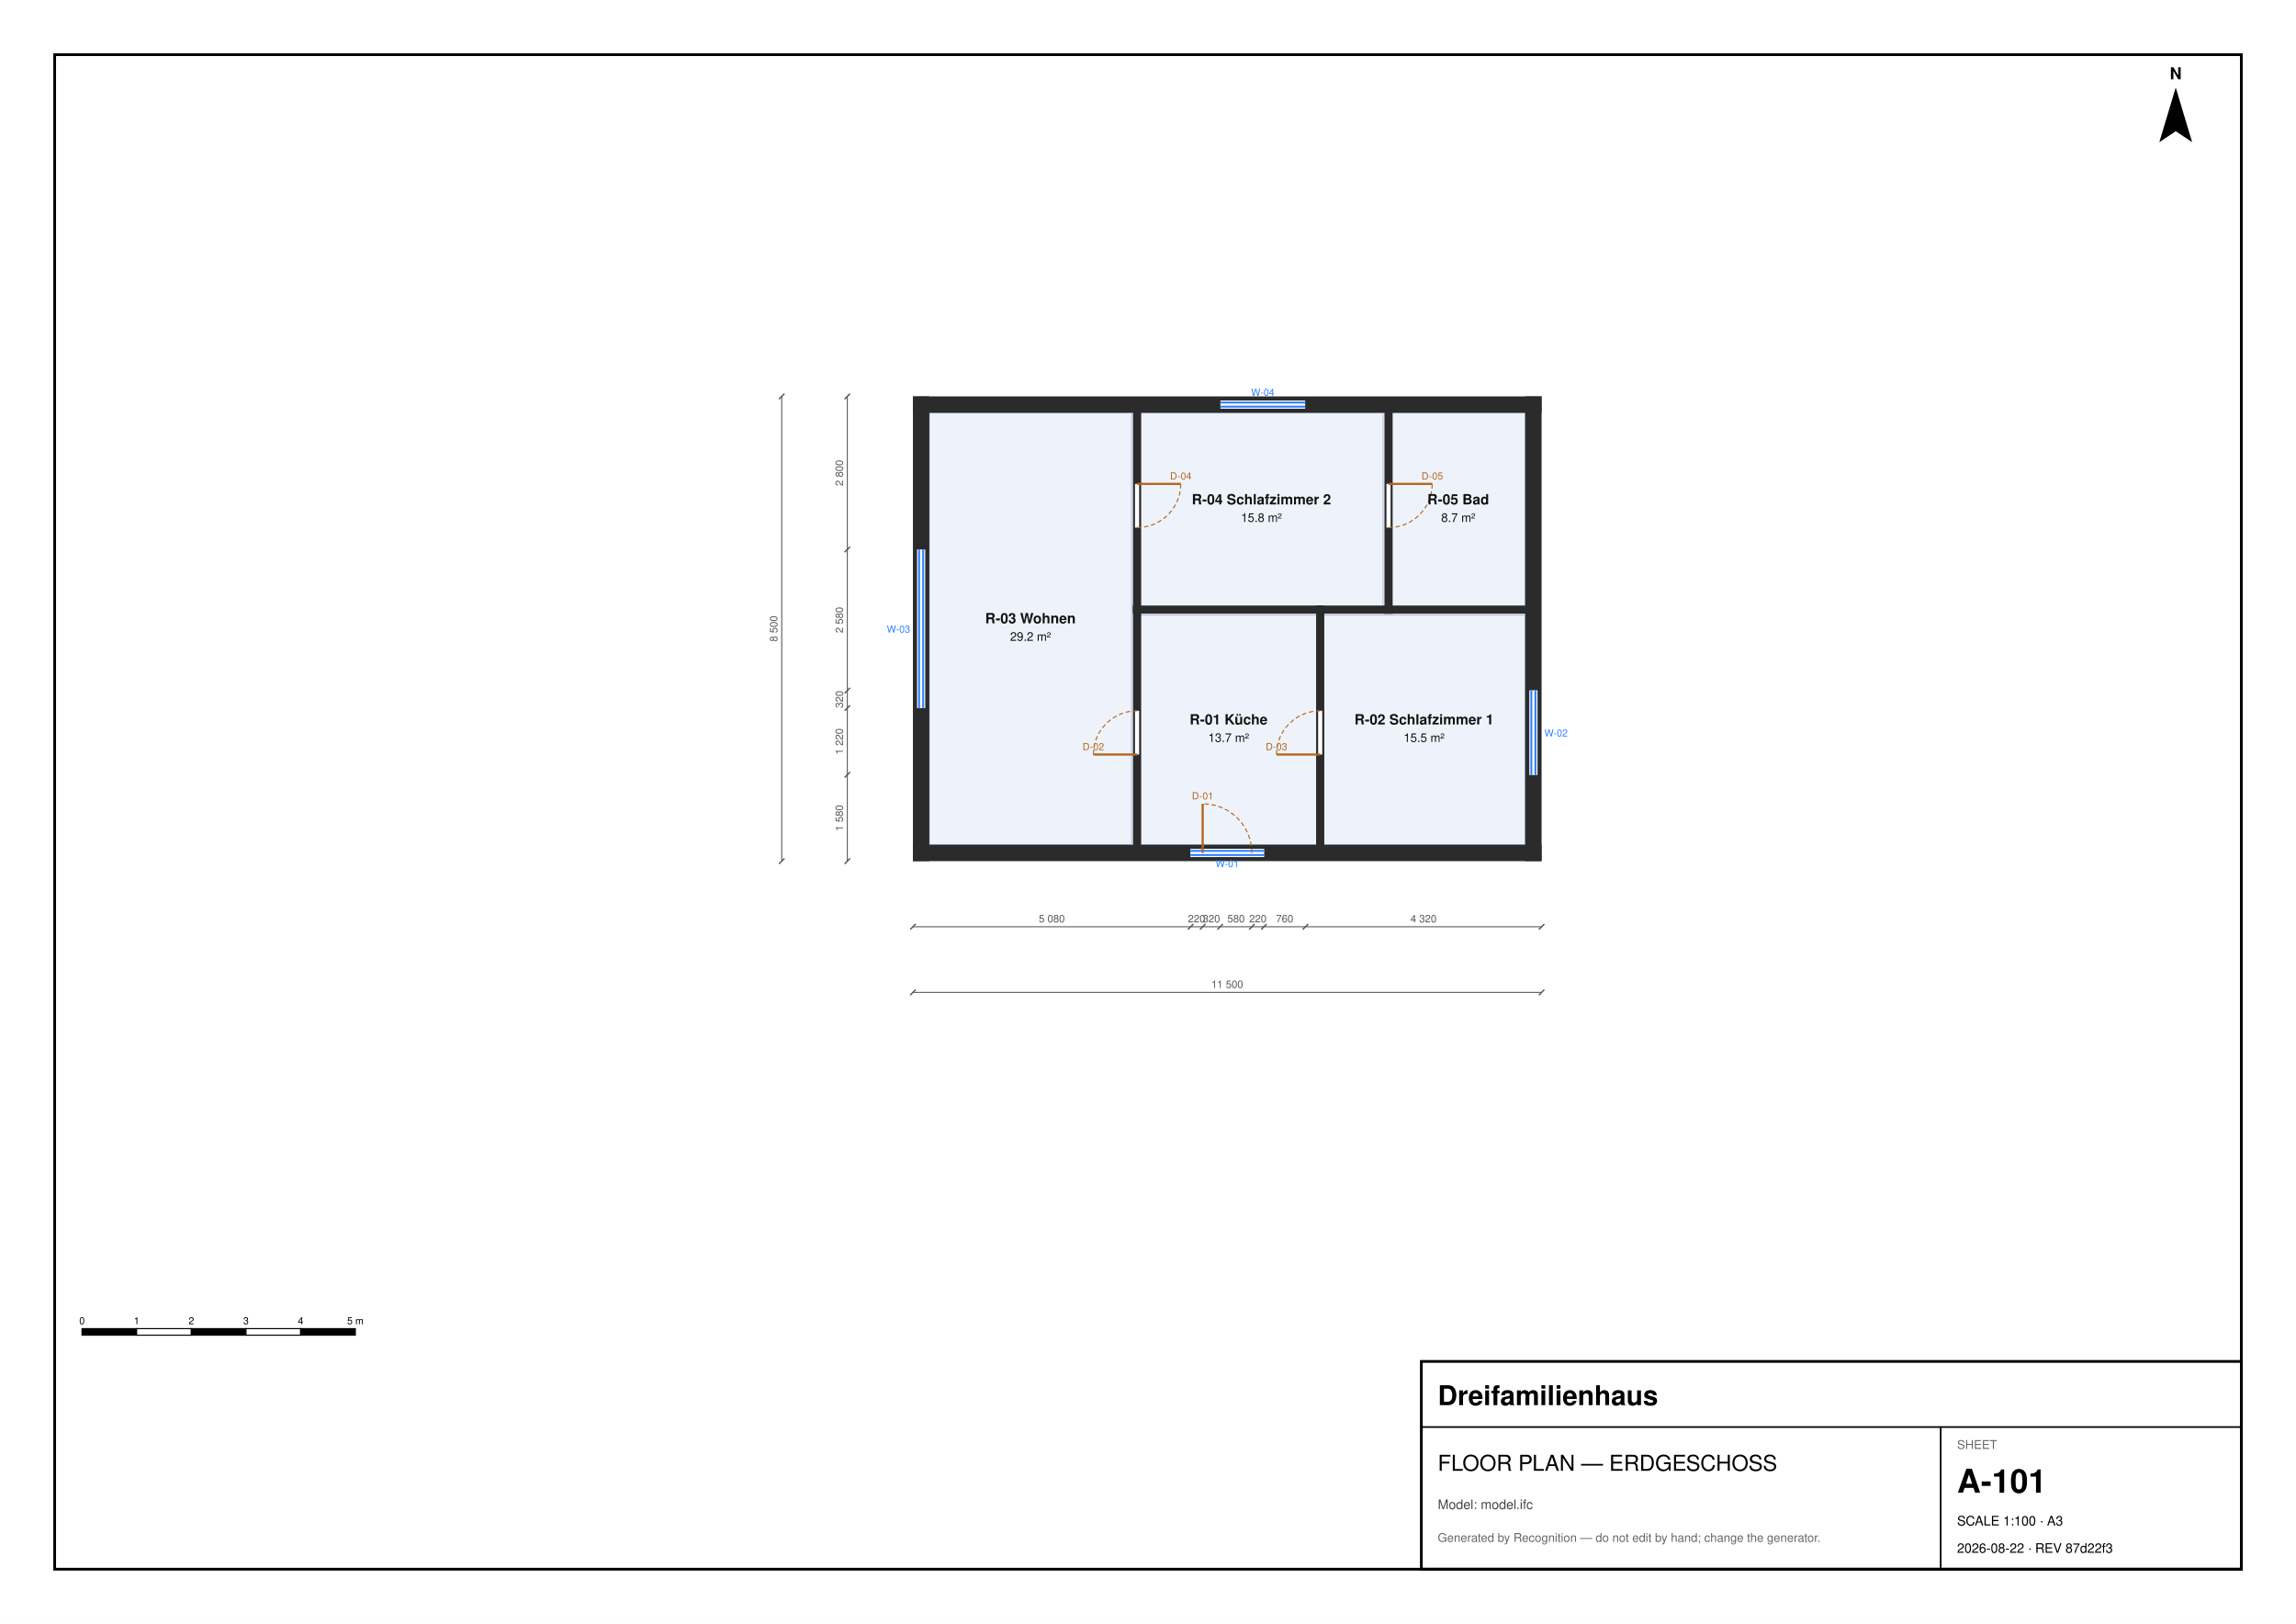
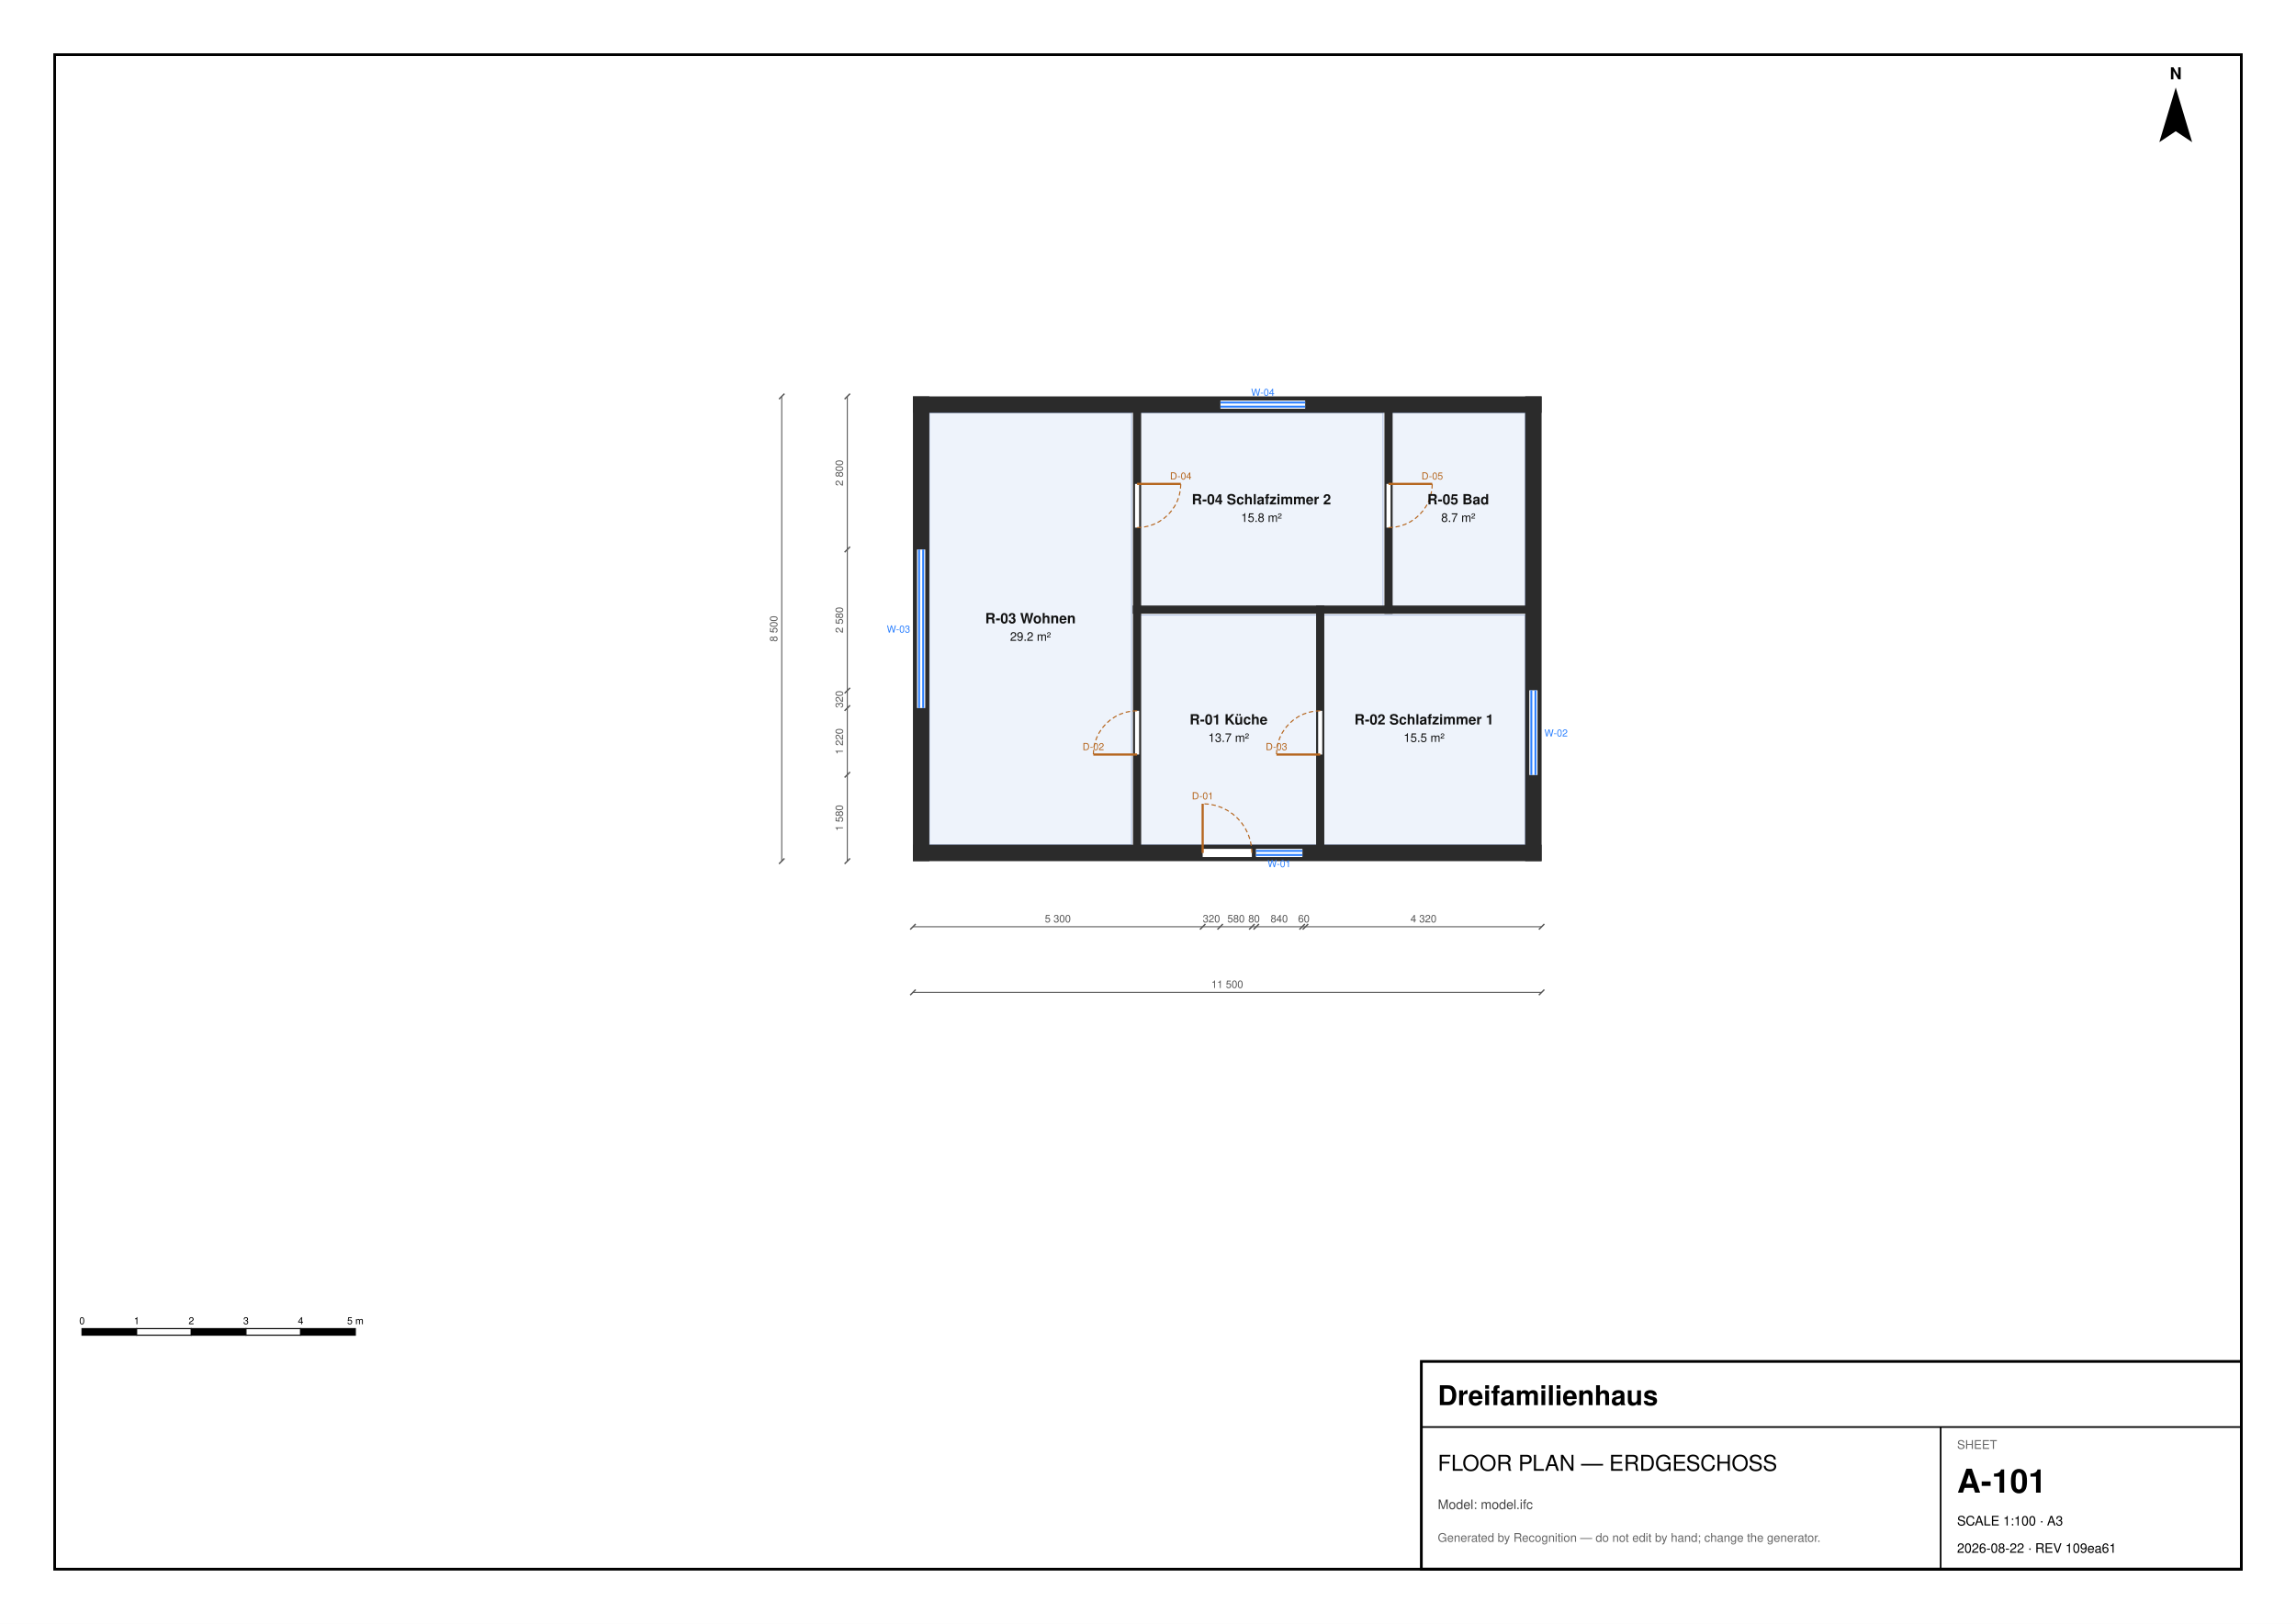
<svg xmlns="http://www.w3.org/2000/svg" baseProfile="full" height="297.0mm" version="1.1" viewBox="0 0 420.0 297.0" width="420.0mm">
  <defs />
  <rect fill="white" height="297.0" width="420.0" x="0" y="0" />
  <path d="M 170.000,75.500 L 207.000,75.500 L 207.000,154.500 L 170.000,154.500 L 170.000,75.500 Z" fill="#eef3fb" fill-rule="evenodd" stroke="#9fb3d9" stroke-width="0.15" />
  <path d="M 208.500,112.500 L 241.000,112.500 L 241.000,154.500 L 208.500,154.500 L 208.500,112.500 Z" fill="#eef3fb" fill-rule="evenodd" stroke="#9fb3d9" stroke-width="0.15" />
  <path d="M 242.000,112.500 L 279.000,112.500 L 279.000,154.500 L 242.000,154.500 L 242.000,112.500 Z" fill="#eef3fb" fill-rule="evenodd" stroke="#9fb3d9" stroke-width="0.15" />
  <path d="M 208.500,75.500 L 253.000,75.500 L 253.000,111.000 L 208.500,111.000 L 208.500,75.500 Z" fill="#eef3fb" fill-rule="evenodd" stroke="#9fb3d9" stroke-width="0.15" />
  <path d="M 254.500,75.500 L 279.000,75.500 L 279.000,111.000 L 254.500,111.000 L 254.500,75.500 Z" fill="#eef3fb" fill-rule="evenodd" stroke="#9fb3d9" stroke-width="0.15" />
-   <path d="M 167.000,157.500 L 167.000,154.500 L 217.750,154.500 L 220.000,154.500 L 229.000,154.500 L 231.250,154.500 L 282.000,154.500 L 282.000,157.500 L 231.250,157.500 L 229.000,157.500 L 220.000,157.500 L 217.750,157.500 L 167.000,157.500 Z" fill="#2b2b2b" fill-rule="evenodd" stroke="none" />
+   <path d="M 167.000,154.500 L 220.000,154.500 L 229.000,154.500 L 229.750,154.500 L 238.250,154.500 L 282.000,154.500 L 282.000,157.500 L 238.250,157.500 L 229.750,157.500 L 229.000,157.500 L 220.000,157.500 L 167.000,157.500 L 167.000,154.500 Z" fill="#2b2b2b" fill-rule="evenodd" stroke="none" />
  <path d="M 282.000,141.750 L 282.000,157.500 L 279.000,157.500 L 279.000,141.750 L 279.000,126.250 L 279.000,72.500 L 282.000,72.500 L 282.000,126.250 L 282.000,141.750 Z" fill="#2b2b2b" fill-rule="evenodd" stroke="none" />
  <path d="M 167.000,72.500 L 223.250,72.500 L 238.750,72.500 L 282.000,72.500 L 282.000,75.500 L 238.750,75.500 L 223.250,75.500 L 167.000,75.500 L 167.000,72.500 Z" fill="#2b2b2b" fill-rule="evenodd" stroke="none" />
  <path d="M 167.000,157.500 L 167.000,129.500 L 167.000,100.500 L 167.000,72.500 L 170.000,72.500 L 170.000,100.500 L 170.000,100.500 L 170.000,129.500 L 170.000,157.500 L 167.000,157.500 Z" fill="#2b2b2b" fill-rule="evenodd" stroke="none" />
  <path d="M 207.250,130.000 L 207.250,110.750 L 208.750,110.750 L 208.750,130.000 L 208.750,138.000 L 208.750,156.750 L 207.250,156.750 L 207.250,138.000 L 207.250,130.000 Z" fill="#2b2b2b" fill-rule="evenodd" stroke="none" />
  <path d="M 207.250,88.500 L 207.250,73.250 L 208.750,73.250 L 208.750,88.500 L 208.750,96.500 L 208.750,112.250 L 207.250,112.250 L 207.250,96.500 L 207.250,88.500 Z" fill="#2b2b2b" fill-rule="evenodd" stroke="none" />
  <path d="M 240.750,130.000 L 240.750,110.750 L 242.250,110.750 L 242.250,130.000 L 242.250,138.000 L 242.250,156.750 L 240.750,156.750 L 240.750,138.000 L 240.750,130.000 Z" fill="#2b2b2b" fill-rule="evenodd" stroke="none" />
  <path d="M 242.250,112.250 L 207.250,112.250 L 207.250,110.750 L 242.250,110.750 L 242.250,112.250 Z" fill="#2b2b2b" fill-rule="evenodd" stroke="none" />
  <path d="M 254.750,112.250 L 240.750,112.250 L 240.750,110.750 L 254.750,110.750 L 254.750,112.250 Z" fill="#2b2b2b" fill-rule="evenodd" stroke="none" />
  <path d="M 281.250,112.250 L 253.250,112.250 L 253.250,110.750 L 281.250,110.750 L 281.250,112.250 Z" fill="#2b2b2b" fill-rule="evenodd" stroke="none" />
  <path d="M 253.250,88.500 L 253.250,73.250 L 254.750,73.250 L 254.750,88.500 L 254.750,96.500 L 254.750,112.250 L 253.250,112.250 L 253.250,96.500 L 253.250,88.500 Z" fill="#2b2b2b" fill-rule="evenodd" stroke="none" />
+   <path d="M 229.000,156.750 L 220.000,156.750 L 220.000,155.250 L 229.000,155.250 L 229.000,156.750 Z" fill="white" fill-rule="evenodd" stroke="none" />
  <path d="M 208.375,138.000 L 207.625,138.000 L 207.625,130.000 L 208.375,130.000 L 208.375,138.000 Z" fill="white" fill-rule="evenodd" stroke="none" />
  <path d="M 241.875,138.000 L 241.125,138.000 L 241.125,130.000 L 241.875,130.000 L 241.875,138.000 Z" fill="white" fill-rule="evenodd" stroke="none" />
  <path d="M 208.375,96.500 L 207.625,96.500 L 207.625,88.500 L 208.375,88.500 L 208.375,96.500 Z" fill="white" fill-rule="evenodd" stroke="none" />
  <path d="M 254.375,96.500 L 253.625,96.500 L 253.625,88.500 L 254.375,88.500 L 254.375,96.500 Z" fill="white" fill-rule="evenodd" stroke="none" />
-   <path d="M 229.000,156.750 L 220.000,156.750 L 220.000,155.250 L 229.000,155.250 L 229.000,156.750 Z" fill="white" fill-rule="evenodd" stroke="none" />
  <path d="M 169.250,129.500 L 167.750,129.500 L 167.750,100.500 L 169.250,100.500 L 169.250,129.500 Z" fill="white" fill-rule="evenodd" stroke="none" />
-   <path d="M 231.250,156.750 L 217.750,156.750 L 217.750,155.250 L 231.250,155.250 L 231.250,156.750 Z" fill="white" fill-rule="evenodd" stroke="none" />
+   <path d="M 238.250,156.750 L 229.750,156.750 L 229.750,155.250 L 238.250,155.250 L 238.250,156.750 Z" fill="white" fill-rule="evenodd" stroke="none" />
  <path d="M 281.250,141.750 L 279.750,141.750 L 279.750,126.250 L 281.250,126.250 L 281.250,141.750 Z" fill="white" fill-rule="evenodd" stroke="none" />
  <path d="M 223.250,73.250 L 238.750,73.250 L 238.750,74.750 L 223.250,74.750 L 223.250,73.250 Z" fill="white" fill-rule="evenodd" stroke="none" />
  <line stroke="#2a7fff" stroke-width="0.35" x1="168.875" x2="168.875" y1="129.5" y2="100.5" />
  <line stroke="#2a7fff" stroke-width="0.35" x1="168.125" x2="168.125" y1="129.5" y2="100.5" />
  <text fill="#2a7fff" font-family="Helvetica, Arial, sans-serif" font-size="1.8" text-anchor="end" x="166.5" y="115.7">W-03</text>
-   <line stroke="#2a7fff" stroke-width="0.35" x1="217.75" x2="231.25" y1="156.375" y2="156.375" />
-   <line stroke="#2a7fff" stroke-width="0.35" x1="217.75" x2="231.25" y1="155.625" y2="155.625" />
-   <text fill="#2a7fff" font-family="Helvetica, Arial, sans-serif" font-size="1.8" text-anchor="middle" x="224.5" y="158.6">W-01</text>
+   <line stroke="#2a7fff" stroke-width="0.35" x1="229.75" x2="238.25" y1="156.375" y2="156.375" />
+   <line stroke="#2a7fff" stroke-width="0.35" x1="229.75" x2="238.25" y1="155.625" y2="155.625" />
+   <text fill="#2a7fff" font-family="Helvetica, Arial, sans-serif" font-size="1.8" text-anchor="middle" x="234.0" y="158.6">W-01</text>
  <line stroke="#2a7fff" stroke-width="0.35" x1="280.875" x2="280.875" y1="141.75" y2="126.25" />
  <line stroke="#2a7fff" stroke-width="0.35" x1="280.125" x2="280.125" y1="141.75" y2="126.25" />
  <text fill="#2a7fff" font-family="Helvetica, Arial, sans-serif" font-size="1.8" text-anchor="start" x="282.5" y="134.7">W-02</text>
  <line stroke="#2a7fff" stroke-width="0.35" x1="223.25" x2="238.75" y1="74.375" y2="74.375" />
  <line stroke="#2a7fff" stroke-width="0.35" x1="223.25" x2="238.75" y1="73.625" y2="73.625" />
  <text fill="#2a7fff" font-family="Helvetica, Arial, sans-serif" font-size="1.8" text-anchor="middle" x="231.0" y="72.4">W-04</text>
+   <line stroke="#b5651d" stroke-width="0.4" x1="220.0" x2="220.0" y1="156.0" y2="147.0" />
+   <polyline fill="none" points="229.0,156.0 228.923,154.825 228.693,153.671 228.315,152.556 227.794,151.5 227.14,150.521 226.364,149.636 225.479,148.86 224.5,148.206 223.444,147.685 222.329,147.307 221.175,147.077 220.0,147.0" stroke="#b5651d" stroke-dasharray="0.8,0.5" stroke-width="0.2" />
+   <text fill="#b5651d" font-family="Helvetica, Arial, sans-serif" font-size="1.8" text-anchor="middle" x="220.0" y="146.2">D-01</text>
  <line stroke="#b5651d" stroke-width="0.4" x1="208.0" x2="200.0" y1="138.0" y2="138.0" />
  <polyline fill="none" points="208.0,130.0 206.956,130.068 205.929,130.273 204.939,130.609 204.0,131.072 203.13,131.653 202.343,132.343 201.653,133.13 201.072,134.0 200.609,134.939 200.273,135.929 200.068,136.956 200.0,138.0" stroke="#b5651d" stroke-dasharray="0.8,0.5" stroke-width="0.2" />
  <text fill="#b5651d" font-family="Helvetica, Arial, sans-serif" font-size="1.8" text-anchor="middle" x="200.0" y="137.2">D-02</text>
  <line stroke="#b5651d" stroke-width="0.4" x1="241.5" x2="233.5" y1="138.0" y2="138.0" />
  <polyline fill="none" points="241.5,130.0 240.456,130.068 239.429,130.273 238.439,130.609 237.5,131.072 236.63,131.653 235.843,132.343 235.153,133.13 234.572,134.0 234.109,134.939 233.773,135.929 233.568,136.956 233.5,138.0" stroke="#b5651d" stroke-dasharray="0.8,0.5" stroke-width="0.2" />
  <text fill="#b5651d" font-family="Helvetica, Arial, sans-serif" font-size="1.8" text-anchor="middle" x="233.5" y="137.2">D-03</text>
  <line stroke="#b5651d" stroke-width="0.4" x1="208.0" x2="216.0" y1="88.5" y2="88.5" />
  <polyline fill="none" points="208.0,96.5 209.044,96.432 210.071,96.227 211.061,95.891 212.0,95.428 212.87,94.847 213.657,94.157 214.347,93.37 214.928,92.5 215.391,91.561 215.727,90.571 215.932,89.544 216.0,88.5" stroke="#b5651d" stroke-dasharray="0.8,0.5" stroke-width="0.2" />
  <text fill="#b5651d" font-family="Helvetica, Arial, sans-serif" font-size="1.8" text-anchor="middle" x="216.0" y="87.7">D-04</text>
  <line stroke="#b5651d" stroke-width="0.4" x1="254.0" x2="262.0" y1="88.5" y2="88.5" />
  <polyline fill="none" points="254.0,96.5 255.044,96.432 256.071,96.227 257.061,95.891 258.0,95.428 258.87,94.847 259.657,94.157 260.347,93.37 260.928,92.5 261.391,91.561 261.727,90.571 261.932,89.544 262.0,88.5" stroke="#b5651d" stroke-dasharray="0.8,0.5" stroke-width="0.2" />
  <text fill="#b5651d" font-family="Helvetica, Arial, sans-serif" font-size="1.8" text-anchor="middle" x="262.0" y="87.7">D-05</text>
-   <line stroke="#b5651d" stroke-width="0.4" x1="220.0" x2="220.0" y1="156.0" y2="147.0" />
-   <polyline fill="none" points="229.0,156.0 228.923,154.825 228.693,153.671 228.315,152.556 227.794,151.5 227.14,150.521 226.364,149.636 225.479,148.86 224.5,148.206 223.444,147.685 222.329,147.307 221.175,147.077 220.0,147.0" stroke="#b5651d" stroke-dasharray="0.8,0.5" stroke-width="0.2" />
-   <text fill="#b5651d" font-family="Helvetica, Arial, sans-serif" font-size="1.8" text-anchor="middle" x="220.0" y="146.2">D-01</text>
  <text fill="#111111" font-family="Helvetica, Arial, sans-serif" font-size="2.6" font-weight="bold" text-anchor="middle" x="188.5" y="114.0">R-03  Wohnen</text>
  <text fill="#111111" font-family="Helvetica, Arial, sans-serif" font-size="2.2" text-anchor="middle" x="188.5" y="117.2">29.2 m²</text>
  <text fill="#111111" font-family="Helvetica, Arial, sans-serif" font-size="2.6" font-weight="bold" text-anchor="middle" x="224.75" y="132.5">R-01  Küche</text>
  <text fill="#111111" font-family="Helvetica, Arial, sans-serif" font-size="2.2" text-anchor="middle" x="224.75" y="135.7">13.7 m²</text>
  <text fill="#111111" font-family="Helvetica, Arial, sans-serif" font-size="2.6" font-weight="bold" text-anchor="middle" x="260.5" y="132.5">R-02  Schlafzimmer 1</text>
  <text fill="#111111" font-family="Helvetica, Arial, sans-serif" font-size="2.2" text-anchor="middle" x="260.5" y="135.7">15.5 m²</text>
  <text fill="#111111" font-family="Helvetica, Arial, sans-serif" font-size="2.6" font-weight="bold" text-anchor="middle" x="230.75" y="92.25">R-04  Schlafzimmer 2</text>
  <text fill="#111111" font-family="Helvetica, Arial, sans-serif" font-size="2.2" text-anchor="middle" x="230.75" y="95.45">15.8 m²</text>
  <text fill="#111111" font-family="Helvetica, Arial, sans-serif" font-size="2.6" font-weight="bold" text-anchor="middle" x="266.75" y="92.25">R-05  Bad</text>
  <text fill="#111111" font-family="Helvetica, Arial, sans-serif" font-size="2.2" text-anchor="middle" x="266.75" y="95.45">8.7 m²</text>
  <line stroke="#555555" stroke-width="0.18" x1="167.0" x2="282.0" y1="169.5" y2="169.5" />
  <line stroke="#555555" stroke-width="0.25" x1="166.5" x2="167.5" y1="170.0" y2="169.0" />
-   <line stroke="#555555" stroke-width="0.25" x1="217.3" x2="218.3" y1="170.0" y2="169.0" />
  <line stroke="#555555" stroke-width="0.25" x1="219.5" x2="220.5" y1="170.0" y2="169.0" />
  <line stroke="#555555" stroke-width="0.25" x1="222.7" x2="223.7" y1="170.0" y2="169.0" />
  <line stroke="#555555" stroke-width="0.25" x1="228.5" x2="229.5" y1="170.0" y2="169.0" />
-   <line stroke="#555555" stroke-width="0.25" x1="230.7" x2="231.7" y1="170.0" y2="169.0" />
+   <line stroke="#555555" stroke-width="0.25" x1="229.3" x2="230.3" y1="170.0" y2="169.0" />
+   <line stroke="#555555" stroke-width="0.25" x1="237.7" x2="238.7" y1="170.0" y2="169.0" />
  <line stroke="#555555" stroke-width="0.25" x1="238.3" x2="239.3" y1="170.0" y2="169.0" />
  <line stroke="#555555" stroke-width="0.25" x1="281.5" x2="282.5" y1="170.0" y2="169.0" />
-   <text fill="#555555" font-family="Helvetica, Arial, sans-serif" font-size="1.9" text-anchor="middle" x="192.4" y="168.7">5 080</text>
-   <text fill="#555555" font-family="Helvetica, Arial, sans-serif" font-size="1.9" text-anchor="middle" x="218.9" y="168.7">220</text>
+   <text fill="#555555" font-family="Helvetica, Arial, sans-serif" font-size="1.9" text-anchor="middle" x="193.5" y="168.7">5 300</text>
  <text fill="#555555" font-family="Helvetica, Arial, sans-serif" font-size="1.9" text-anchor="middle" x="221.6" y="168.7">320</text>
  <text fill="#555555" font-family="Helvetica, Arial, sans-serif" font-size="1.9" text-anchor="middle" x="226.1" y="168.7">580</text>
-   <text fill="#555555" font-family="Helvetica, Arial, sans-serif" font-size="1.9" text-anchor="middle" x="230.1" y="168.7">220</text>
-   <text fill="#555555" font-family="Helvetica, Arial, sans-serif" font-size="1.9" text-anchor="middle" x="235.0" y="168.7">760</text>
+   <text fill="#555555" font-family="Helvetica, Arial, sans-serif" font-size="1.9" text-anchor="middle" x="229.4" y="168.7">80</text>
+   <text fill="#555555" font-family="Helvetica, Arial, sans-serif" font-size="1.9" text-anchor="middle" x="234.0" y="168.7">840</text>
+   <text fill="#555555" font-family="Helvetica, Arial, sans-serif" font-size="1.9" text-anchor="middle" x="238.5" y="168.7">60</text>
  <text fill="#555555" font-family="Helvetica, Arial, sans-serif" font-size="1.9" text-anchor="middle" x="260.4" y="168.7">4 320</text>
  <line stroke="#555555" stroke-width="0.18" x1="167.0" x2="282.0" y1="181.5" y2="181.5" />
  <line stroke="#555555" stroke-width="0.25" x1="166.5" x2="167.5" y1="182.0" y2="181.0" />
  <line stroke="#555555" stroke-width="0.25" x1="281.5" x2="282.5" y1="182.0" y2="181.0" />
  <text fill="#555555" font-family="Helvetica, Arial, sans-serif" font-size="1.9" text-anchor="middle" x="224.5" y="180.7">11 500</text>
  <line stroke="#555555" stroke-width="0.18" x1="155.0" x2="155.0" y1="157.5" y2="72.5" />
  <line stroke="#555555" stroke-width="0.25" x1="154.5" x2="155.5" y1="158.0" y2="157.0" />
  <line stroke="#555555" stroke-width="0.25" x1="154.5" x2="155.5" y1="142.2" y2="141.2" />
  <line stroke="#555555" stroke-width="0.25" x1="154.5" x2="155.5" y1="130.0" y2="129.0" />
  <line stroke="#555555" stroke-width="0.25" x1="154.5" x2="155.5" y1="126.8" y2="125.8" />
  <line stroke="#555555" stroke-width="0.25" x1="154.5" x2="155.5" y1="101.0" y2="100.0" />
  <line stroke="#555555" stroke-width="0.25" x1="154.5" x2="155.5" y1="73.0" y2="72.0" />
  <text fill="#555555" font-family="Helvetica, Arial, sans-serif" font-size="1.9" text-anchor="middle" transform="rotate(-90,154.2,149.6)" x="154.2" y="149.6">1 580</text>
  <text fill="#555555" font-family="Helvetica, Arial, sans-serif" font-size="1.9" text-anchor="middle" transform="rotate(-90,154.2,135.6)" x="154.2" y="135.6">1 220</text>
  <text fill="#555555" font-family="Helvetica, Arial, sans-serif" font-size="1.9" text-anchor="middle" transform="rotate(-90,154.2,127.9)" x="154.2" y="127.9">320</text>
  <text fill="#555555" font-family="Helvetica, Arial, sans-serif" font-size="1.9" text-anchor="middle" transform="rotate(-90,154.2,113.4)" x="154.2" y="113.4">2 580</text>
  <text fill="#555555" font-family="Helvetica, Arial, sans-serif" font-size="1.9" text-anchor="middle" transform="rotate(-90,154.2,86.5)" x="154.2" y="86.5">2 800</text>
  <line stroke="#555555" stroke-width="0.18" x1="143.0" x2="143.0" y1="157.5" y2="72.5" />
  <line stroke="#555555" stroke-width="0.25" x1="142.5" x2="143.5" y1="158.0" y2="157.0" />
  <line stroke="#555555" stroke-width="0.25" x1="142.5" x2="143.5" y1="73.0" y2="72.0" />
  <text fill="#555555" font-family="Helvetica, Arial, sans-serif" font-size="1.9" text-anchor="middle" transform="rotate(-90,142.2,115.0)" x="142.2" y="115.0">8 500</text>
  <polygon fill="#000" points="398.0,16.0 395.0,26.0 398.0,24.0 401.0,26.0" />
  <text font-family="Helvetica, Arial, sans-serif" font-size="3" font-weight="bold" text-anchor="middle" x="398.0" y="14.5">N</text>
  <rect fill="#000" height="1.2" stroke="#000" stroke-width="0.2" width="10.0" x="15.0" y="243.0" />
  <text font-family="Helvetica, Arial, sans-serif" font-size="1.8" text-anchor="middle" x="15.0" y="242.2">0</text>
  <rect fill="#fff" height="1.2" stroke="#000" stroke-width="0.2" width="10.0" x="25.0" y="243.0" />
  <text font-family="Helvetica, Arial, sans-serif" font-size="1.8" text-anchor="middle" x="25.0" y="242.2">1</text>
  <rect fill="#000" height="1.2" stroke="#000" stroke-width="0.2" width="10.0" x="35.0" y="243.0" />
  <text font-family="Helvetica, Arial, sans-serif" font-size="1.8" text-anchor="middle" x="35.0" y="242.2">2</text>
  <rect fill="#fff" height="1.2" stroke="#000" stroke-width="0.2" width="10.0" x="45.0" y="243.0" />
  <text font-family="Helvetica, Arial, sans-serif" font-size="1.8" text-anchor="middle" x="45.0" y="242.2">3</text>
  <rect fill="#000" height="1.2" stroke="#000" stroke-width="0.2" width="10.0" x="55.0" y="243.0" />
  <text font-family="Helvetica, Arial, sans-serif" font-size="1.8" text-anchor="middle" x="55.0" y="242.2">4</text>
  <text font-family="Helvetica, Arial, sans-serif" font-size="1.8" text-anchor="middle" x="65.0" y="242.2">5 m</text>
  <rect fill="white" height="38.0" stroke="#000" stroke-width="0.5" width="150" x="260.0" y="249.0" />
  <line stroke="#000" stroke-width="0.3" x1="260.0" x2="410.0" y1="261.0" y2="261.0" />
  <line stroke="#000" stroke-width="0.3" x1="355.0" x2="355.0" y1="261.0" y2="287.0" />
  <text font-family="Helvetica, Arial, sans-serif" font-size="5" font-weight="bold" x="263.0" y="257.0">Dreifamilienhaus</text>
  <text font-family="Helvetica, Arial, sans-serif" font-size="4" x="263.0" y="269.0">FLOOR PLAN — ERDGESCHOSS</text>
  <text fill="#444" font-family="Helvetica, Arial, sans-serif" font-size="2.4" x="263.0" y="276.0">Model: model.ifc</text>
  <text fill="#666" font-family="Helvetica, Arial, sans-serif" font-size="2.2" x="263.0" y="282.0">Generated by Recognition — do not edit by hand; change the generator.</text>
  <text fill="#666" font-family="Helvetica, Arial, sans-serif" font-size="2.2" x="358.0" y="265.0">SHEET</text>
  <text font-family="Helvetica, Arial, sans-serif" font-size="6" font-weight="bold" x="358.0" y="273.0">A-101</text>
  <text font-family="Helvetica, Arial, sans-serif" font-size="2.4" x="358.0" y="279.0">SCALE 1:100  ·  A3</text>
-   <text font-family="Helvetica, Arial, sans-serif" font-size="2.4" x="358.0" y="284.0">2026-08-22  ·  REV 87d22f3</text>
+   <text font-family="Helvetica, Arial, sans-serif" font-size="2.4" x="358.0" y="284.0">2026-08-22  ·  REV 109ea61</text>
  <rect fill="none" height="277.0" stroke="#000" stroke-width="0.5" width="400.0" x="10.0" y="10.0" />
</svg>
